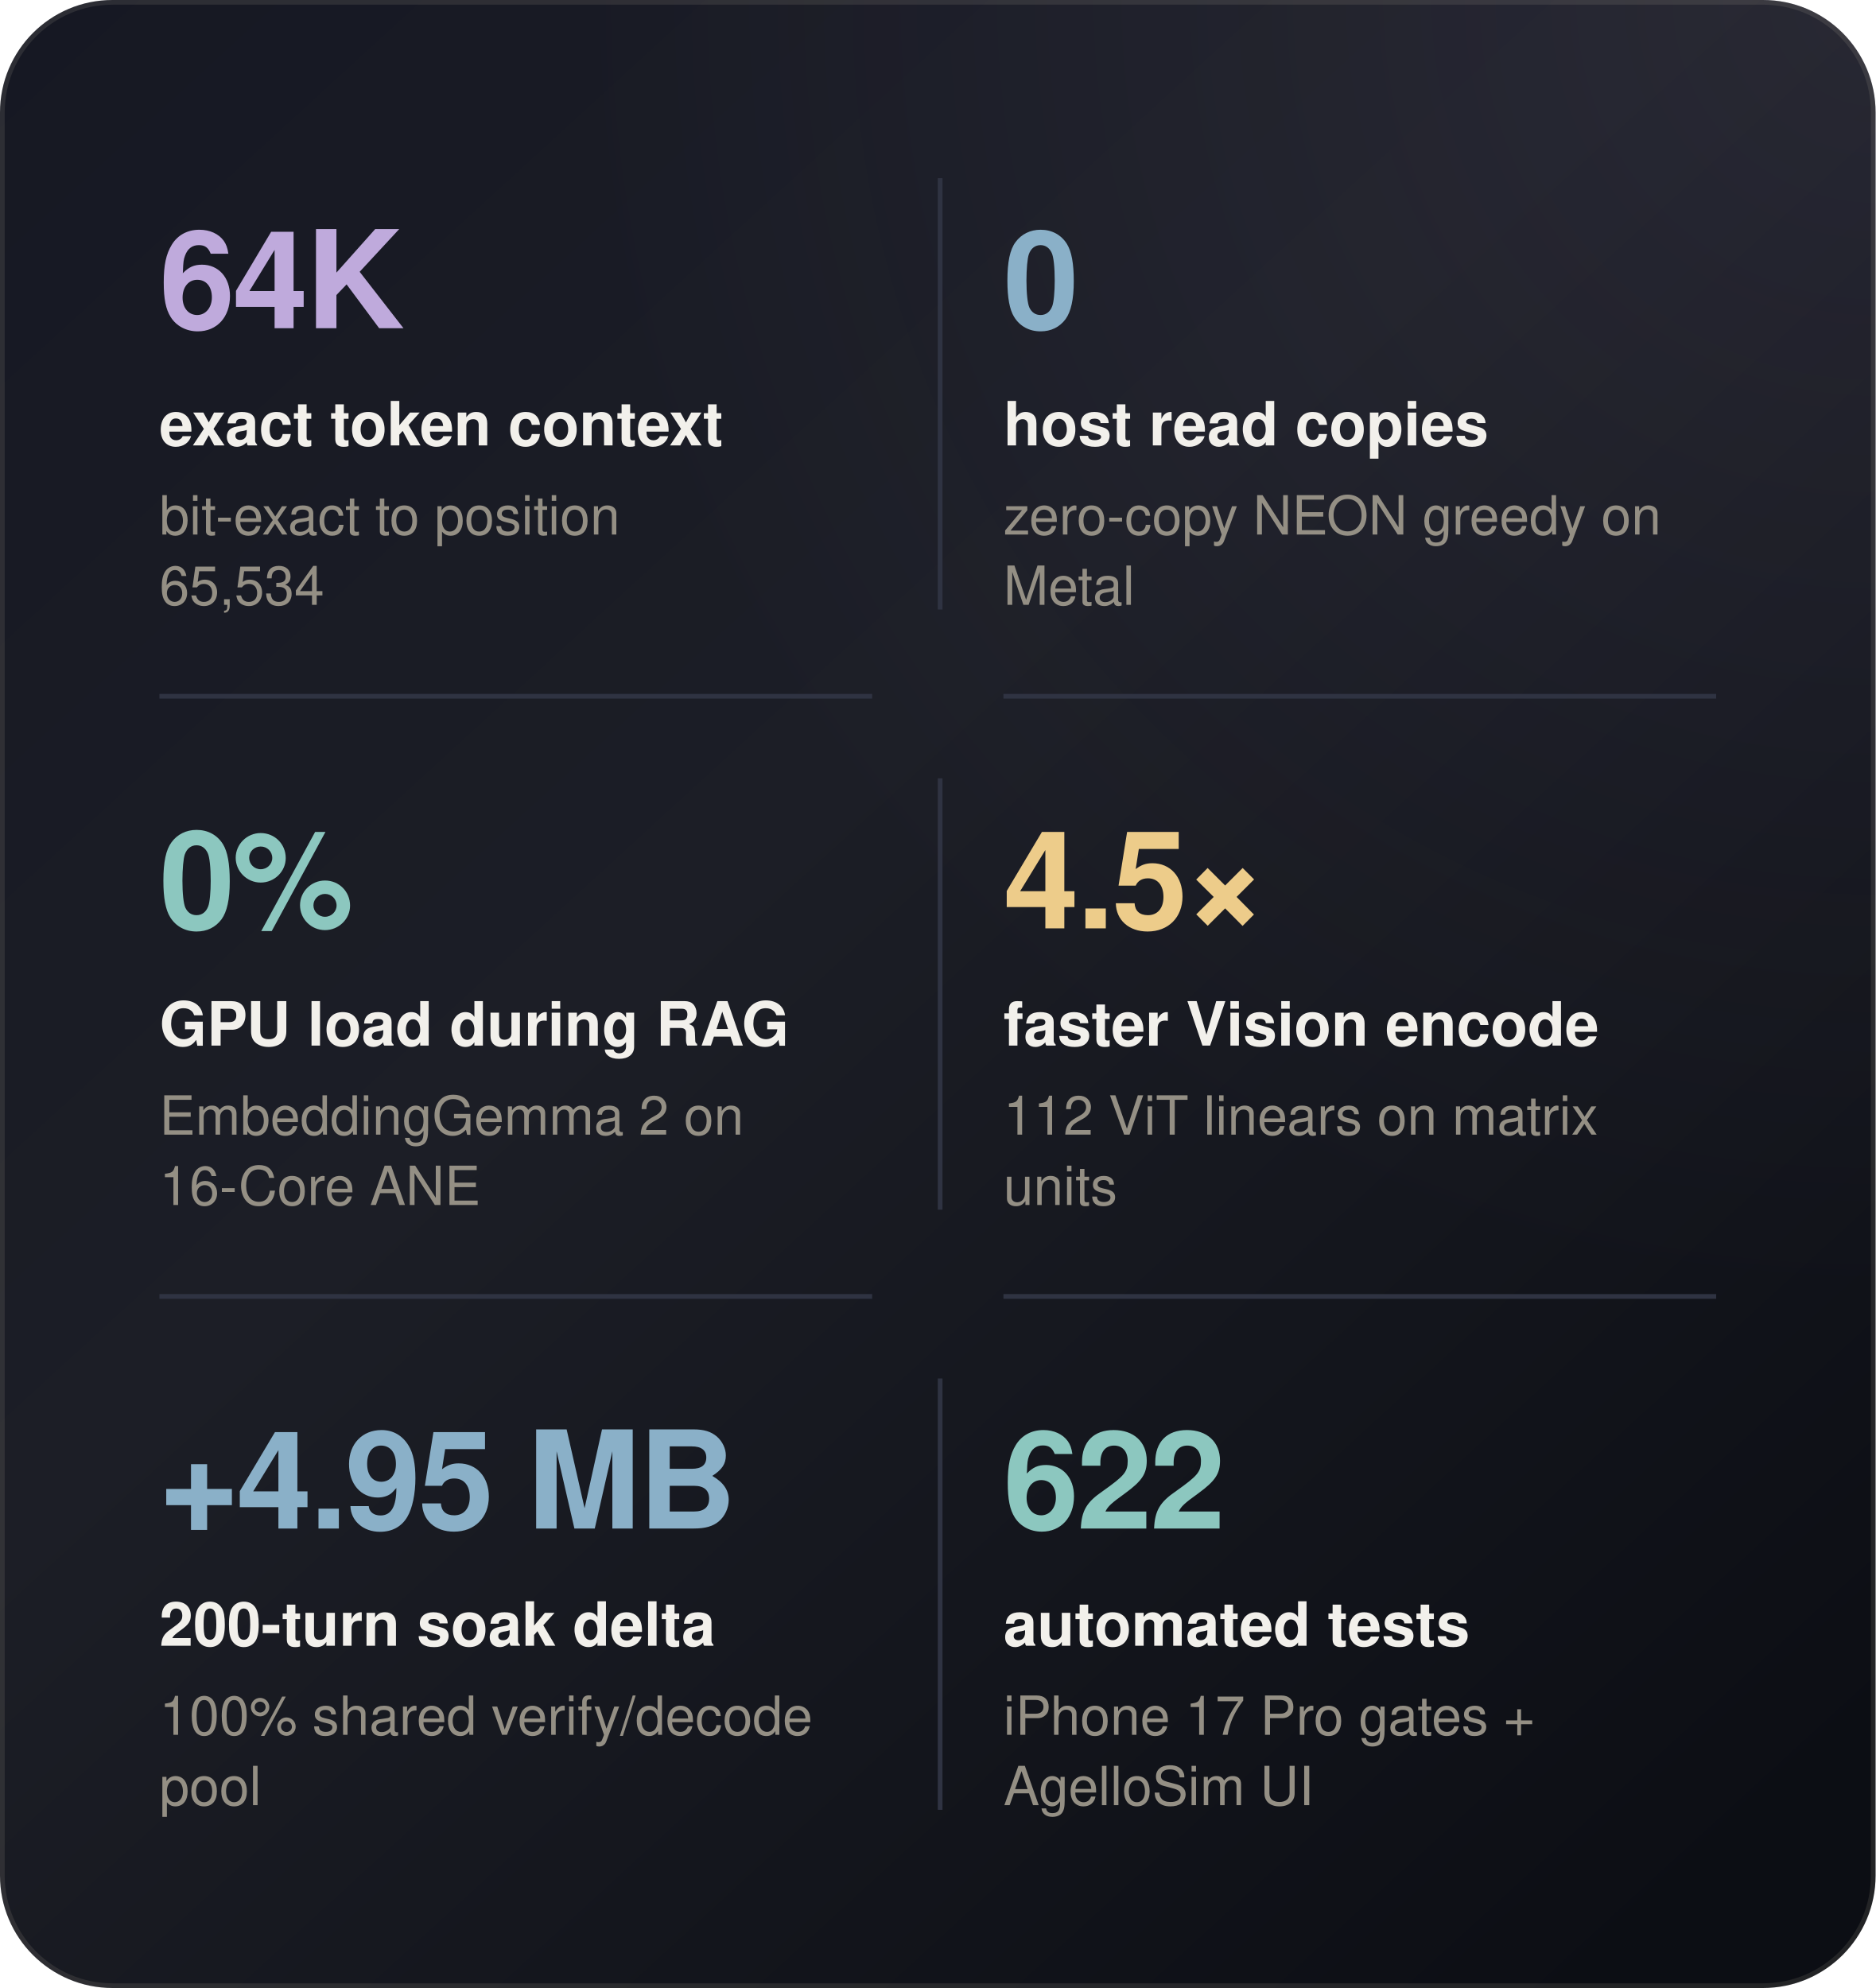
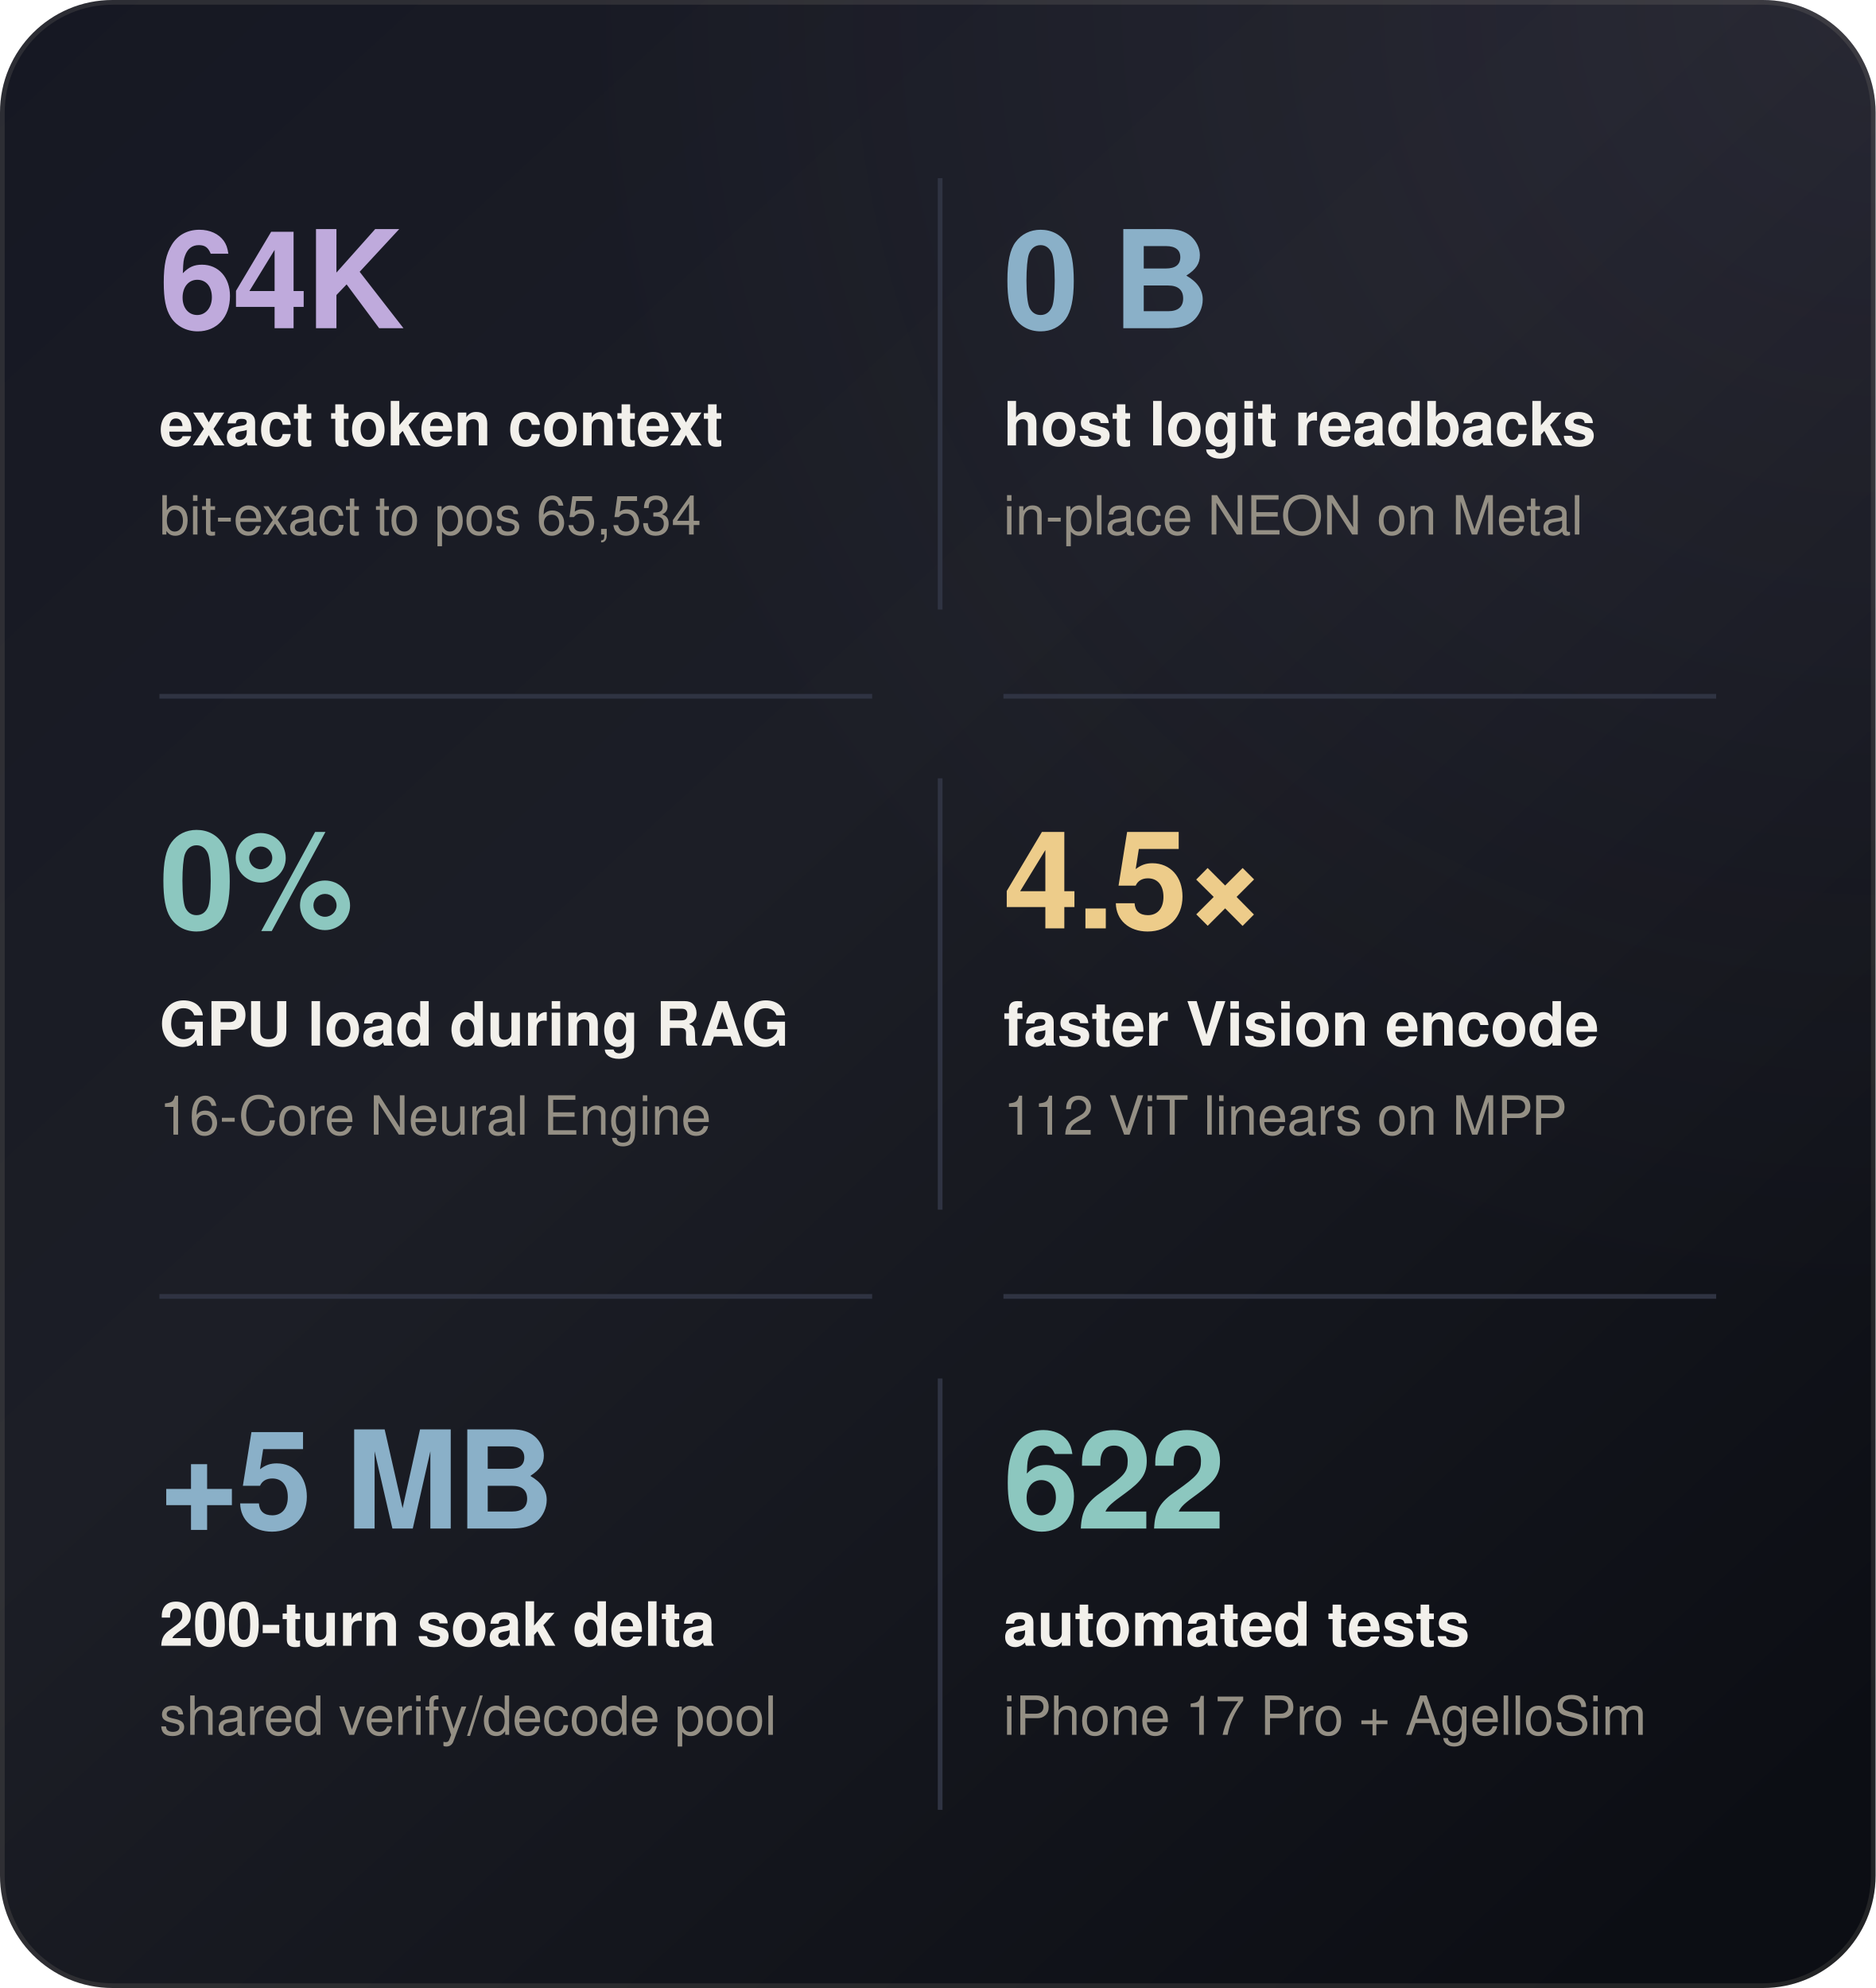
<svg xmlns="http://www.w3.org/2000/svg" width="400" height="424" viewBox="0 0 400 424" role="img" aria-labelledby="title desc">
  <defs>
    <linearGradient id="canvas" x1="0" y1="0" x2="0.85" y2="1">
      <stop offset="0" stop-color="#161823" />
      <stop offset="0.45" stop-color="#1C1E26" />
      <stop offset="1" stop-color="#0C0E14" />
    </linearGradient>
    <radialGradient id="glow0" cx="400" cy="0" r="280" gradientUnits="userSpaceOnUse">
      <stop offset="0" stop-color="#BFAADC" stop-opacity="0.08" />
      <stop offset="1" stop-color="#BFAADC" stop-opacity="0" />
    </radialGradient>
  </defs>
  <rect width="400" height="424" rx="24" fill="url(#canvas)" />
  <rect width="400" height="424" rx="24" fill="url(#glow0)" />
  <rect x="0.5" y="0.5" width="399" height="423" rx="23.5" fill="none" stroke="#F7EBD1" stroke-opacity="0.10" />
  <text x="34" y="70" font-family="ui-rounded, 'SF Pro Rounded', -apple-system, BlinkMacSystemFont, 'Segoe UI', Helvetica, Arial, sans-serif" font-size="29" font-weight="700" fill="#BFAADC" letter-spacing="-0.5">64K</text>
  <text x="34" y="95" font-family="-apple-system, BlinkMacSystemFont, 'SF Pro Text', 'Segoe UI', Helvetica, Arial, sans-serif" font-size="13" font-weight="600" fill="#F2F0EB">exact token context</text>
-   <text x="34" y="114" font-family="-apple-system, BlinkMacSystemFont, 'SF Pro Text', 'Segoe UI', Helvetica, Arial, sans-serif" font-size="11.5" font-weight="400" fill="#948F84">bit-exact to position</text>
-   <text x="34" y="129" font-family="-apple-system, BlinkMacSystemFont, 'SF Pro Text', 'Segoe UI', Helvetica, Arial, sans-serif" font-size="11.5" font-weight="400" fill="#948F84">65,534</text>
+   <text x="34" y="114" font-family="-apple-system, BlinkMacSystemFont, 'SF Pro Text', 'Segoe UI', Helvetica, Arial, sans-serif" font-size="11.5" font-weight="400" fill="#948F84">bit-exact to pos 65,534</text>
  <rect x="200" y="38" width="1" height="92" fill="#2F3342" />
-   <text x="214" y="70" font-family="ui-rounded, 'SF Pro Rounded', -apple-system, BlinkMacSystemFont, 'Segoe UI', Helvetica, Arial, sans-serif" font-size="29" font-weight="700" fill="#8AB0C8" letter-spacing="-0.5">0</text>
-   <text x="214" y="95" font-family="-apple-system, BlinkMacSystemFont, 'SF Pro Text', 'Segoe UI', Helvetica, Arial, sans-serif" font-size="13" font-weight="600" fill="#F2F0EB">host read copies</text>
-   <text x="214" y="114" font-family="-apple-system, BlinkMacSystemFont, 'SF Pro Text', 'Segoe UI', Helvetica, Arial, sans-serif" font-size="11.5" font-weight="400" fill="#948F84">zero-copy NEON greedy on</text>
-   <text x="214" y="129" font-family="-apple-system, BlinkMacSystemFont, 'SF Pro Text', 'Segoe UI', Helvetica, Arial, sans-serif" font-size="11.5" font-weight="400" fill="#948F84">Metal</text>
+   <text x="214" y="70" font-family="ui-rounded, 'SF Pro Rounded', -apple-system, BlinkMacSystemFont, 'Segoe UI', Helvetica, Arial, sans-serif" font-size="29" font-weight="700" fill="#8AB0C8" letter-spacing="-0.5">0 B</text>
+   <text x="214" y="95" font-family="-apple-system, BlinkMacSystemFont, 'SF Pro Text', 'Segoe UI', Helvetica, Arial, sans-serif" font-size="13" font-weight="600" fill="#F2F0EB">host logit readbacks</text>
+   <text x="214" y="114" font-family="-apple-system, BlinkMacSystemFont, 'SF Pro Text', 'Segoe UI', Helvetica, Arial, sans-serif" font-size="11.5" font-weight="400" fill="#948F84">in-place NEON on Metal</text>
  <rect x="34" y="148" width="152" height="1" fill="#2F3342" />
  <text x="34" y="198" font-family="ui-rounded, 'SF Pro Rounded', -apple-system, BlinkMacSystemFont, 'Segoe UI', Helvetica, Arial, sans-serif" font-size="29" font-weight="700" fill="#8CC7BF" letter-spacing="-0.5">0%</text>
  <text x="34" y="223" font-family="-apple-system, BlinkMacSystemFont, 'SF Pro Text', 'Segoe UI', Helvetica, Arial, sans-serif" font-size="13" font-weight="600" fill="#F2F0EB">GPU load during RAG</text>
-   <text x="34" y="242" font-family="-apple-system, BlinkMacSystemFont, 'SF Pro Text', 'Segoe UI', Helvetica, Arial, sans-serif" font-size="11.5" font-weight="400" fill="#948F84">EmbeddingGemma 2 on</text>
-   <text x="34" y="257" font-family="-apple-system, BlinkMacSystemFont, 'SF Pro Text', 'Segoe UI', Helvetica, Arial, sans-serif" font-size="11.5" font-weight="400" fill="#948F84">16-Core ANE</text>
+   <text x="34" y="242" font-family="-apple-system, BlinkMacSystemFont, 'SF Pro Text', 'Segoe UI', Helvetica, Arial, sans-serif" font-size="11.5" font-weight="400" fill="#948F84">16-Core Neural Engine</text>
  <rect x="200" y="166" width="1" height="92" fill="#2F3342" />
  <rect x="214" y="148" width="152" height="1" fill="#2F3342" />
  <text x="214" y="198" font-family="ui-rounded, 'SF Pro Rounded', -apple-system, BlinkMacSystemFont, 'Segoe UI', Helvetica, Arial, sans-serif" font-size="29" font-weight="700" fill="#EDCC8A" letter-spacing="-0.5">4.5×</text>
  <text x="214" y="223" font-family="-apple-system, BlinkMacSystemFont, 'SF Pro Text', 'Segoe UI', Helvetica, Arial, sans-serif" font-size="13" font-weight="600" fill="#F2F0EB">faster Vision encode</text>
-   <text x="214" y="242" font-family="-apple-system, BlinkMacSystemFont, 'SF Pro Text', 'Segoe UI', Helvetica, Arial, sans-serif" font-size="11.5" font-weight="400" fill="#948F84">112 ViT linears on matrix</text>
-   <text x="214" y="257" font-family="-apple-system, BlinkMacSystemFont, 'SF Pro Text', 'Segoe UI', Helvetica, Arial, sans-serif" font-size="11.5" font-weight="400" fill="#948F84">units</text>
+   <text x="214" y="242" font-family="-apple-system, BlinkMacSystemFont, 'SF Pro Text', 'Segoe UI', Helvetica, Arial, sans-serif" font-size="11.5" font-weight="400" fill="#948F84">112 ViT linears on MPP</text>
  <rect x="34" y="276" width="152" height="1" fill="#2F3342" />
-   <text x="34" y="326" font-family="ui-rounded, 'SF Pro Rounded', -apple-system, BlinkMacSystemFont, 'Segoe UI', Helvetica, Arial, sans-serif" font-size="29" font-weight="700" fill="#8AB0C8" letter-spacing="-0.5">+4.95 MB</text>
+   <text x="34" y="326" font-family="ui-rounded, 'SF Pro Rounded', -apple-system, BlinkMacSystemFont, 'Segoe UI', Helvetica, Arial, sans-serif" font-size="29" font-weight="700" fill="#8AB0C8" letter-spacing="-0.5">+5 MB</text>
  <text x="34" y="351" font-family="-apple-system, BlinkMacSystemFont, 'SF Pro Text', 'Segoe UI', Helvetica, Arial, sans-serif" font-size="13" font-weight="600" fill="#F2F0EB">200-turn soak delta</text>
-   <text x="34" y="370" font-family="-apple-system, BlinkMacSystemFont, 'SF Pro Text', 'Segoe UI', Helvetica, Arial, sans-serif" font-size="11.5" font-weight="400" fill="#948F84">100% shared verify/decode</text>
-   <text x="34" y="385" font-family="-apple-system, BlinkMacSystemFont, 'SF Pro Text', 'Segoe UI', Helvetica, Arial, sans-serif" font-size="11.5" font-weight="400" fill="#948F84">pool</text>
+   <text x="34" y="370" font-family="-apple-system, BlinkMacSystemFont, 'SF Pro Text', 'Segoe UI', Helvetica, Arial, sans-serif" font-size="11.5" font-weight="400" fill="#948F84">shared verify/decode pool</text>
  <rect x="200" y="294" width="1" height="92" fill="#2F3342" />
  <rect x="214" y="276" width="152" height="1" fill="#2F3342" />
  <text x="214" y="326" font-family="ui-rounded, 'SF Pro Rounded', -apple-system, BlinkMacSystemFont, 'Segoe UI', Helvetica, Arial, sans-serif" font-size="29" font-weight="700" fill="#8CC7BF" letter-spacing="-0.5">622</text>
  <text x="214" y="351" font-family="-apple-system, BlinkMacSystemFont, 'SF Pro Text', 'Segoe UI', Helvetica, Arial, sans-serif" font-size="13" font-weight="600" fill="#F2F0EB">automated tests</text>
-   <text x="214" y="370" font-family="-apple-system, BlinkMacSystemFont, 'SF Pro Text', 'Segoe UI', Helvetica, Arial, sans-serif" font-size="11.5" font-weight="400" fill="#948F84">iPhone 17 Pro gates +</text>
-   <text x="214" y="385" font-family="-apple-system, BlinkMacSystemFont, 'SF Pro Text', 'Segoe UI', Helvetica, Arial, sans-serif" font-size="11.5" font-weight="400" fill="#948F84">AgelloSim UI</text>
+   <text x="214" y="370" font-family="-apple-system, BlinkMacSystemFont, 'SF Pro Text', 'Segoe UI', Helvetica, Arial, sans-serif" font-size="11.5" font-weight="400" fill="#948F84">iPhone 17 Pro + AgelloSim</text>
</svg>
